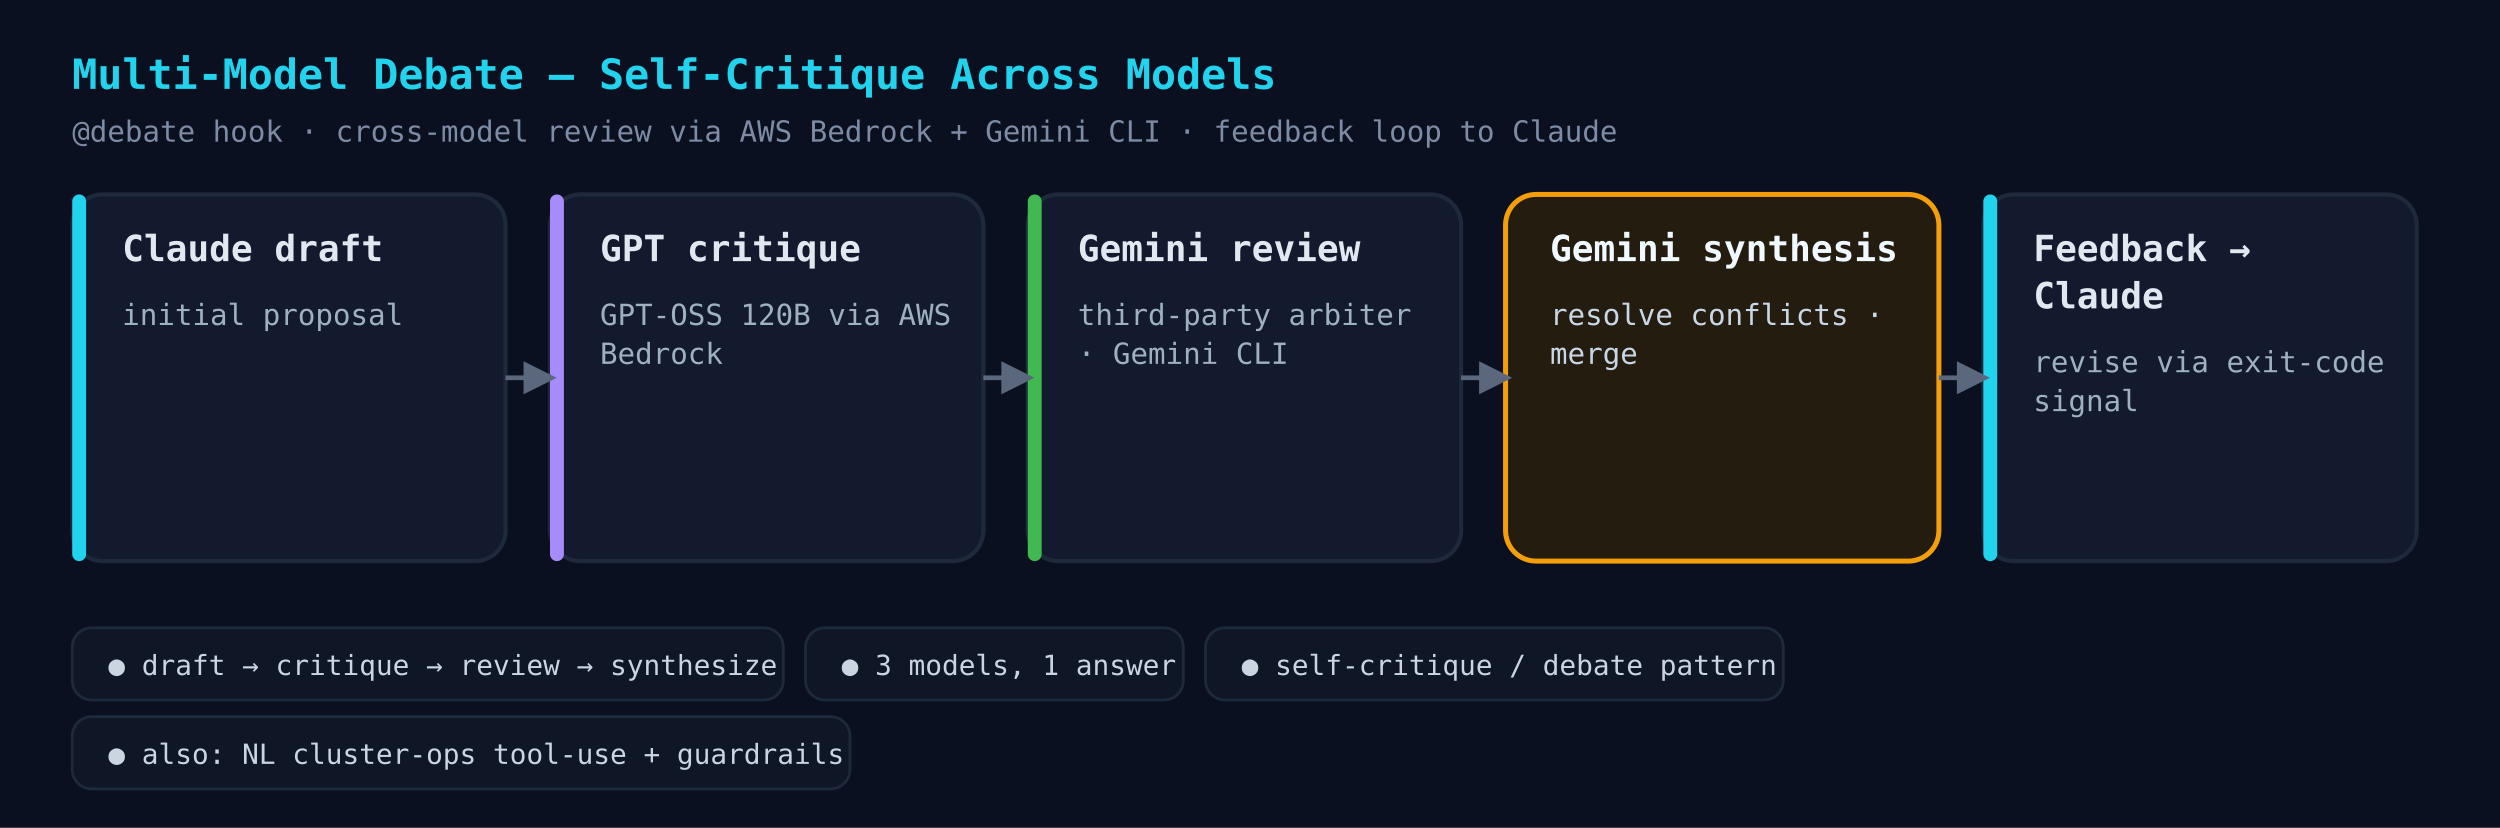
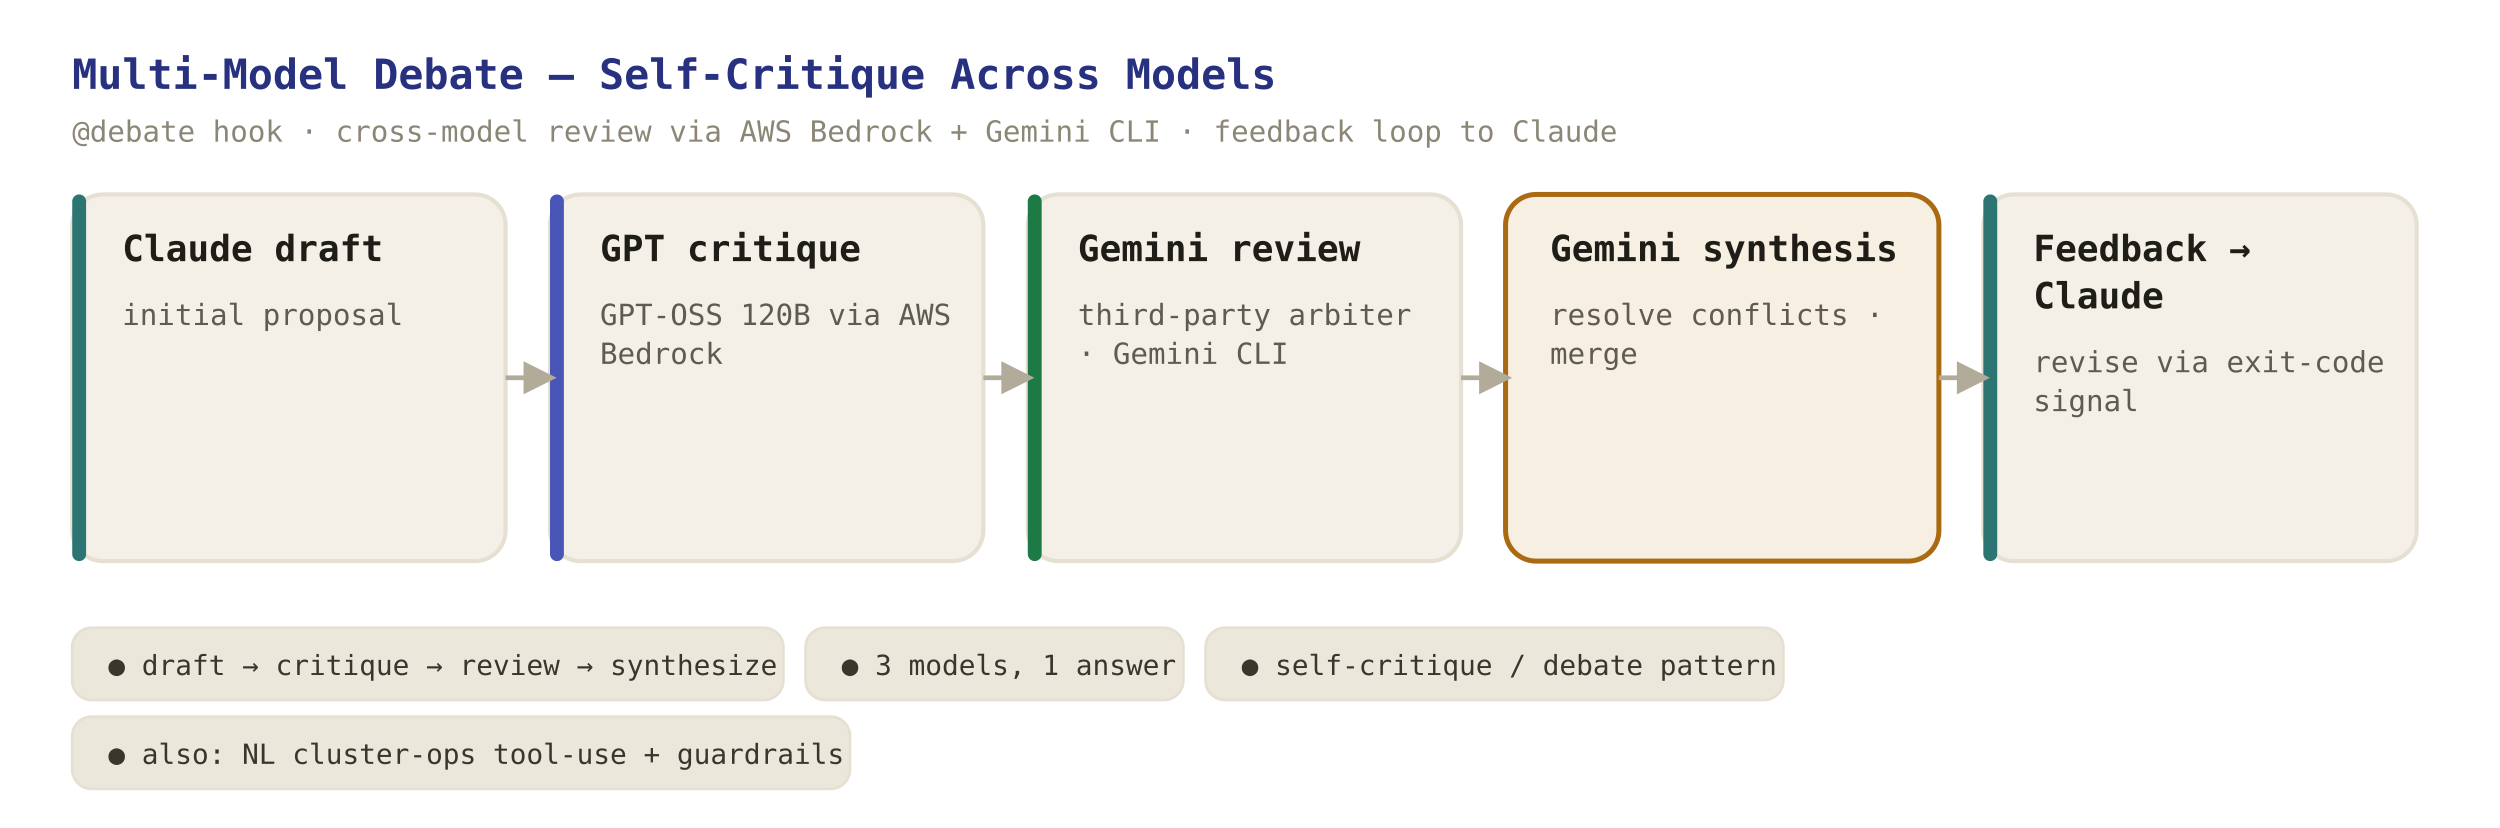
- <svg xmlns="http://www.w3.org/2000/svg" viewBox="0 0 900 298" font-family="'JetBrains Mono',ui-monospace,Menlo,monospace" role="img" aria-label="Multi-Model Debate — Self-Critique Across Models">
+ <svg xmlns="http://www.w3.org/2000/svg" viewBox="0 0 900 298" font-family="'IBM Plex Mono',ui-monospace,Menlo,monospace" role="img" aria-label="Multi-Model Debate — Self-Critique Across Models">
  <defs>
    <marker id="ah" viewBox="0 0 10 10" refX="8" refY="5" markerWidth="7" markerHeight="7" orient="auto-start-reverse">
-       <path d="M0 0L10 5L0 10z" fill="#5b677d" />
+       <path d="M0 0L10 5L0 10z" fill="#b3ab99" />
    </marker>
  </defs>
-   <rect width="900" height="298" fill="#0b1020" />
-   <text x="26" y="32" fill="#22d3ee" font-size="15" font-weight="700">Multi-Model Debate — Self-Critique Across Models</text>
-   <text x="26" y="51" fill="#7d8ba5" font-size="10.5">@debate hook · cross-model review via AWS Bedrock + Gemini CLI · feedback loop to Claude</text>
-   <rect x="26" y="70" width="156" height="132" rx="11" fill="#131a2e" stroke="#1e293b" stroke-width="1.5" />
-   <rect x="26" y="70" width="5" height="132" rx="2.5" fill="#22d3ee" />
-   <text x="44" y="94" fill="#e2e8f0" font-size="13" font-weight="700">Claude draft</text>
-   <text x="44" y="117" fill="#9fb0c3" font-size="10.5">initial proposal</text>
-   <rect x="198" y="70" width="156" height="132" rx="11" fill="#131a2e" stroke="#1e293b" stroke-width="1.5" />
-   <rect x="198" y="70" width="5" height="132" rx="2.5" fill="#a78bfa" />
-   <text x="216" y="94" fill="#e2e8f0" font-size="13" font-weight="700">GPT critique</text>
-   <text x="216" y="117" fill="#9fb0c3" font-size="10.5">GPT-OSS 120B via AWS</text>
-   <text x="216" y="131" fill="#9fb0c3" font-size="10.5">Bedrock</text>
-   <rect x="370" y="70" width="156" height="132" rx="11" fill="#131a2e" stroke="#1e293b" stroke-width="1.5" />
-   <rect x="370" y="70" width="5" height="132" rx="2.5" fill="#3fb950" />
-   <text x="388" y="94" fill="#e2e8f0" font-size="13" font-weight="700">Gemini review</text>
-   <text x="388" y="117" fill="#9fb0c3" font-size="10.5">third-party arbiter</text>
-   <text x="388" y="131" fill="#9fb0c3" font-size="10.5">· Gemini CLI</text>
-   <rect x="542" y="70" width="156" height="132" rx="11" fill="#241c0f" stroke="#f59e0b" stroke-width="1.8" />
-   <text x="558" y="94" fill="#f0f9ff" font-size="13" font-weight="700">Gemini synthesis</text>
-   <text x="558" y="117" fill="#c8d6e5" font-size="10.5">resolve conflicts ·</text>
-   <text x="558" y="131" fill="#c8d6e5" font-size="10.5">merge</text>
-   <rect x="714" y="70" width="156" height="132" rx="11" fill="#131a2e" stroke="#1e293b" stroke-width="1.5" />
-   <rect x="714" y="70" width="5" height="132" rx="2.5" fill="#22d3ee" />
-   <text x="732" y="94" fill="#e2e8f0" font-size="13" font-weight="700">Feedback →</text>
-   <text x="732" y="111" fill="#e2e8f0" font-size="13" font-weight="700">Claude</text>
-   <text x="732" y="134" fill="#9fb0c3" font-size="10.5">revise via exit-code</text>
-   <text x="732" y="148" fill="#9fb0c3" font-size="10.5">signal</text>
-   <path d="M182 136 H198" stroke="#5b677d" stroke-width="1.7" fill="none" marker-end="url(#ah)" />
-   <path d="M354 136 H370" stroke="#5b677d" stroke-width="1.7" fill="none" marker-end="url(#ah)" />
-   <path d="M526 136 H542" stroke="#5b677d" stroke-width="1.7" fill="none" marker-end="url(#ah)" />
-   <path d="M698 136 H714" stroke="#5b677d" stroke-width="1.7" fill="none" marker-end="url(#ah)" />
-   <rect x="26" y="226" width="256" height="26" rx="7" fill="#0f1626" stroke="#1e293b" stroke-width="1" />
-   <text x="39" y="243" fill="#cbd5e1" font-size="10">● draft → critique → review → synthesize</text>
-   <rect x="290" y="226" width="136" height="26" rx="7" fill="#0f1626" stroke="#1e293b" stroke-width="1" />
-   <text x="303" y="243" fill="#cbd5e1" font-size="10">● 3 models, 1 answer</text>
-   <rect x="434" y="226" width="208" height="26" rx="7" fill="#0f1626" stroke="#1e293b" stroke-width="1" />
-   <text x="447" y="243" fill="#cbd5e1" font-size="10">● self-critique / debate pattern</text>
-   <rect x="26" y="258" width="280" height="26" rx="7" fill="#0f1626" stroke="#1e293b" stroke-width="1" />
-   <text x="39" y="275" fill="#cbd5e1" font-size="10">● also: NL cluster-ops tool-use + guardrails</text>
+   <rect width="900" height="298" fill="#ffffff" />
+   <text x="26" y="32" fill="#27317f" font-size="15" font-weight="700">Multi-Model Debate — Self-Critique Across Models</text>
+   <text x="26" y="51" fill="#8b8675" font-size="10.5">@debate hook · cross-model review via AWS Bedrock + Gemini CLI · feedback loop to Claude</text>
+   <rect x="26" y="70" width="156" height="132" rx="11" fill="#f4f0e7" stroke="#e6e0d3" stroke-width="1.5" />
+   <rect x="26" y="70" width="5" height="132" rx="2.5" fill="#2c7572" />
+   <text x="44" y="94" fill="#1f1d18" font-size="13" font-weight="700">Claude draft</text>
+   <text x="44" y="117" fill="#5f5b50" font-size="10.5">initial proposal</text>
+   <rect x="198" y="70" width="156" height="132" rx="11" fill="#f4f0e7" stroke="#e6e0d3" stroke-width="1.5" />
+   <rect x="198" y="70" width="5" height="132" rx="2.5" fill="#4a55b8" />
+   <text x="216" y="94" fill="#1f1d18" font-size="13" font-weight="700">GPT critique</text>
+   <text x="216" y="117" fill="#5f5b50" font-size="10.5">GPT-OSS 120B via AWS</text>
+   <text x="216" y="131" fill="#5f5b50" font-size="10.5">Bedrock</text>
+   <rect x="370" y="70" width="156" height="132" rx="11" fill="#f4f0e7" stroke="#e6e0d3" stroke-width="1.5" />
+   <rect x="370" y="70" width="5" height="132" rx="2.5" fill="#1d7a44" />
+   <text x="388" y="94" fill="#1f1d18" font-size="13" font-weight="700">Gemini review</text>
+   <text x="388" y="117" fill="#5f5b50" font-size="10.5">third-party arbiter</text>
+   <text x="388" y="131" fill="#5f5b50" font-size="10.5">· Gemini CLI</text>
+   <rect x="542" y="70" width="156" height="132" rx="11" fill="#f6efe2" stroke="#a96a12" stroke-width="1.8" />
+   <text x="558" y="94" fill="#1f1d18" font-size="13" font-weight="700">Gemini synthesis</text>
+   <text x="558" y="117" fill="#5f5b50" font-size="10.5">resolve conflicts ·</text>
+   <text x="558" y="131" fill="#5f5b50" font-size="10.5">merge</text>
+   <rect x="714" y="70" width="156" height="132" rx="11" fill="#f4f0e7" stroke="#e6e0d3" stroke-width="1.5" />
+   <rect x="714" y="70" width="5" height="132" rx="2.5" fill="#2c7572" />
+   <text x="732" y="94" fill="#1f1d18" font-size="13" font-weight="700">Feedback →</text>
+   <text x="732" y="111" fill="#1f1d18" font-size="13" font-weight="700">Claude</text>
+   <text x="732" y="134" fill="#5f5b50" font-size="10.5">revise via exit-code</text>
+   <text x="732" y="148" fill="#5f5b50" font-size="10.5">signal</text>
+   <path d="M182 136 H198" stroke="#b3ab99" stroke-width="1.7" fill="none" marker-end="url(#ah)" />
+   <path d="M354 136 H370" stroke="#b3ab99" stroke-width="1.7" fill="none" marker-end="url(#ah)" />
+   <path d="M526 136 H542" stroke="#b3ab99" stroke-width="1.7" fill="none" marker-end="url(#ah)" />
+   <path d="M698 136 H714" stroke="#b3ab99" stroke-width="1.7" fill="none" marker-end="url(#ah)" />
+   <rect x="26" y="226" width="256" height="26" rx="7" fill="#ece7db" stroke="#e6e0d3" stroke-width="1" />
+   <text x="39" y="243" fill="#3a362c" font-size="10">● draft → critique → review → synthesize</text>
+   <rect x="290" y="226" width="136" height="26" rx="7" fill="#ece7db" stroke="#e6e0d3" stroke-width="1" />
+   <text x="303" y="243" fill="#3a362c" font-size="10">● 3 models, 1 answer</text>
+   <rect x="434" y="226" width="208" height="26" rx="7" fill="#ece7db" stroke="#e6e0d3" stroke-width="1" />
+   <text x="447" y="243" fill="#3a362c" font-size="10">● self-critique / debate pattern</text>
+   <rect x="26" y="258" width="280" height="26" rx="7" fill="#ece7db" stroke="#e6e0d3" stroke-width="1" />
+   <text x="39" y="275" fill="#3a362c" font-size="10">● also: NL cluster-ops tool-use + guardrails</text>
</svg>
